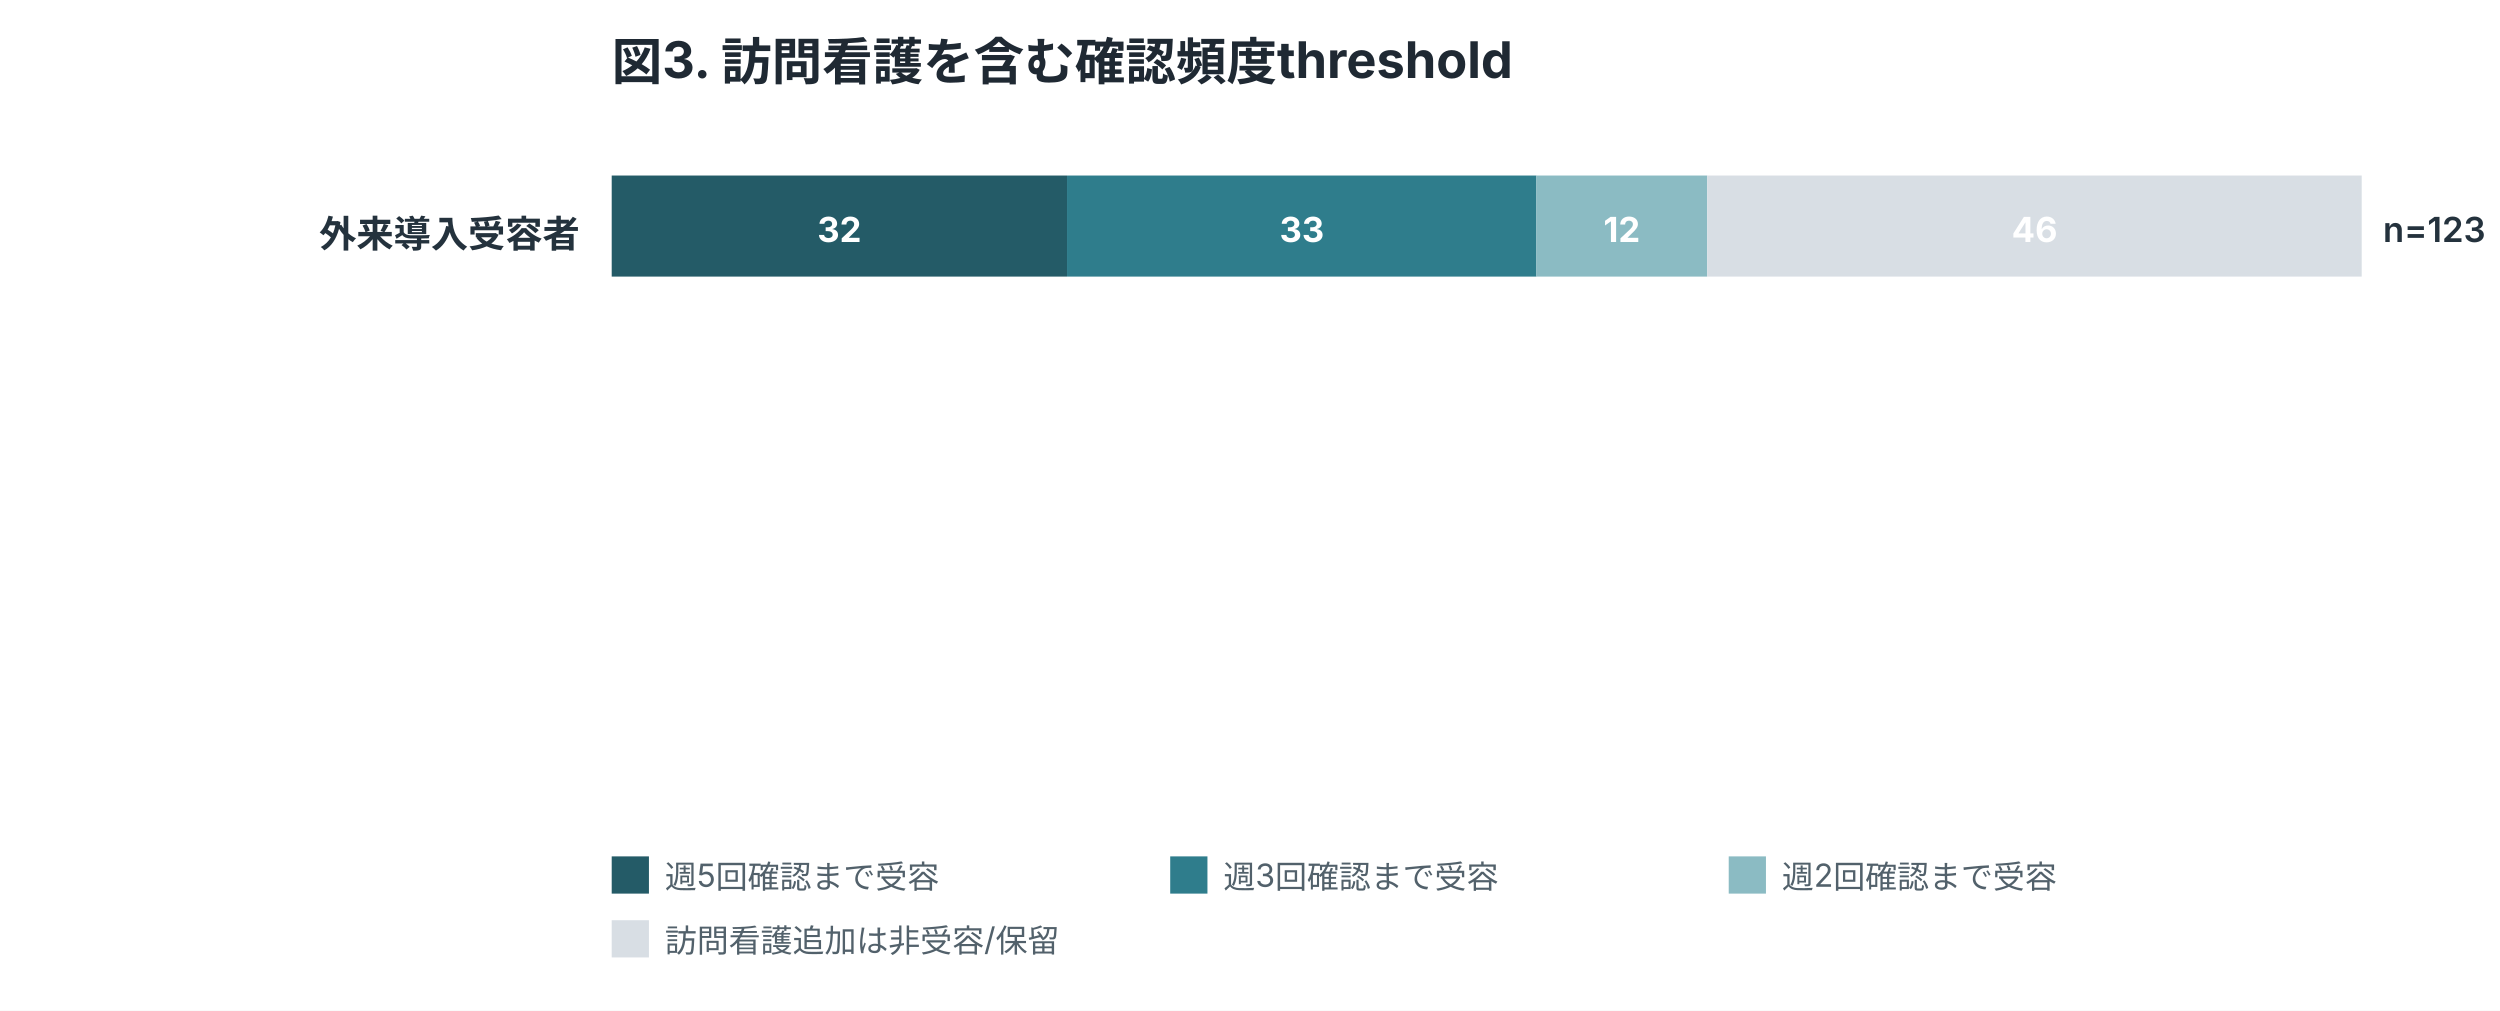
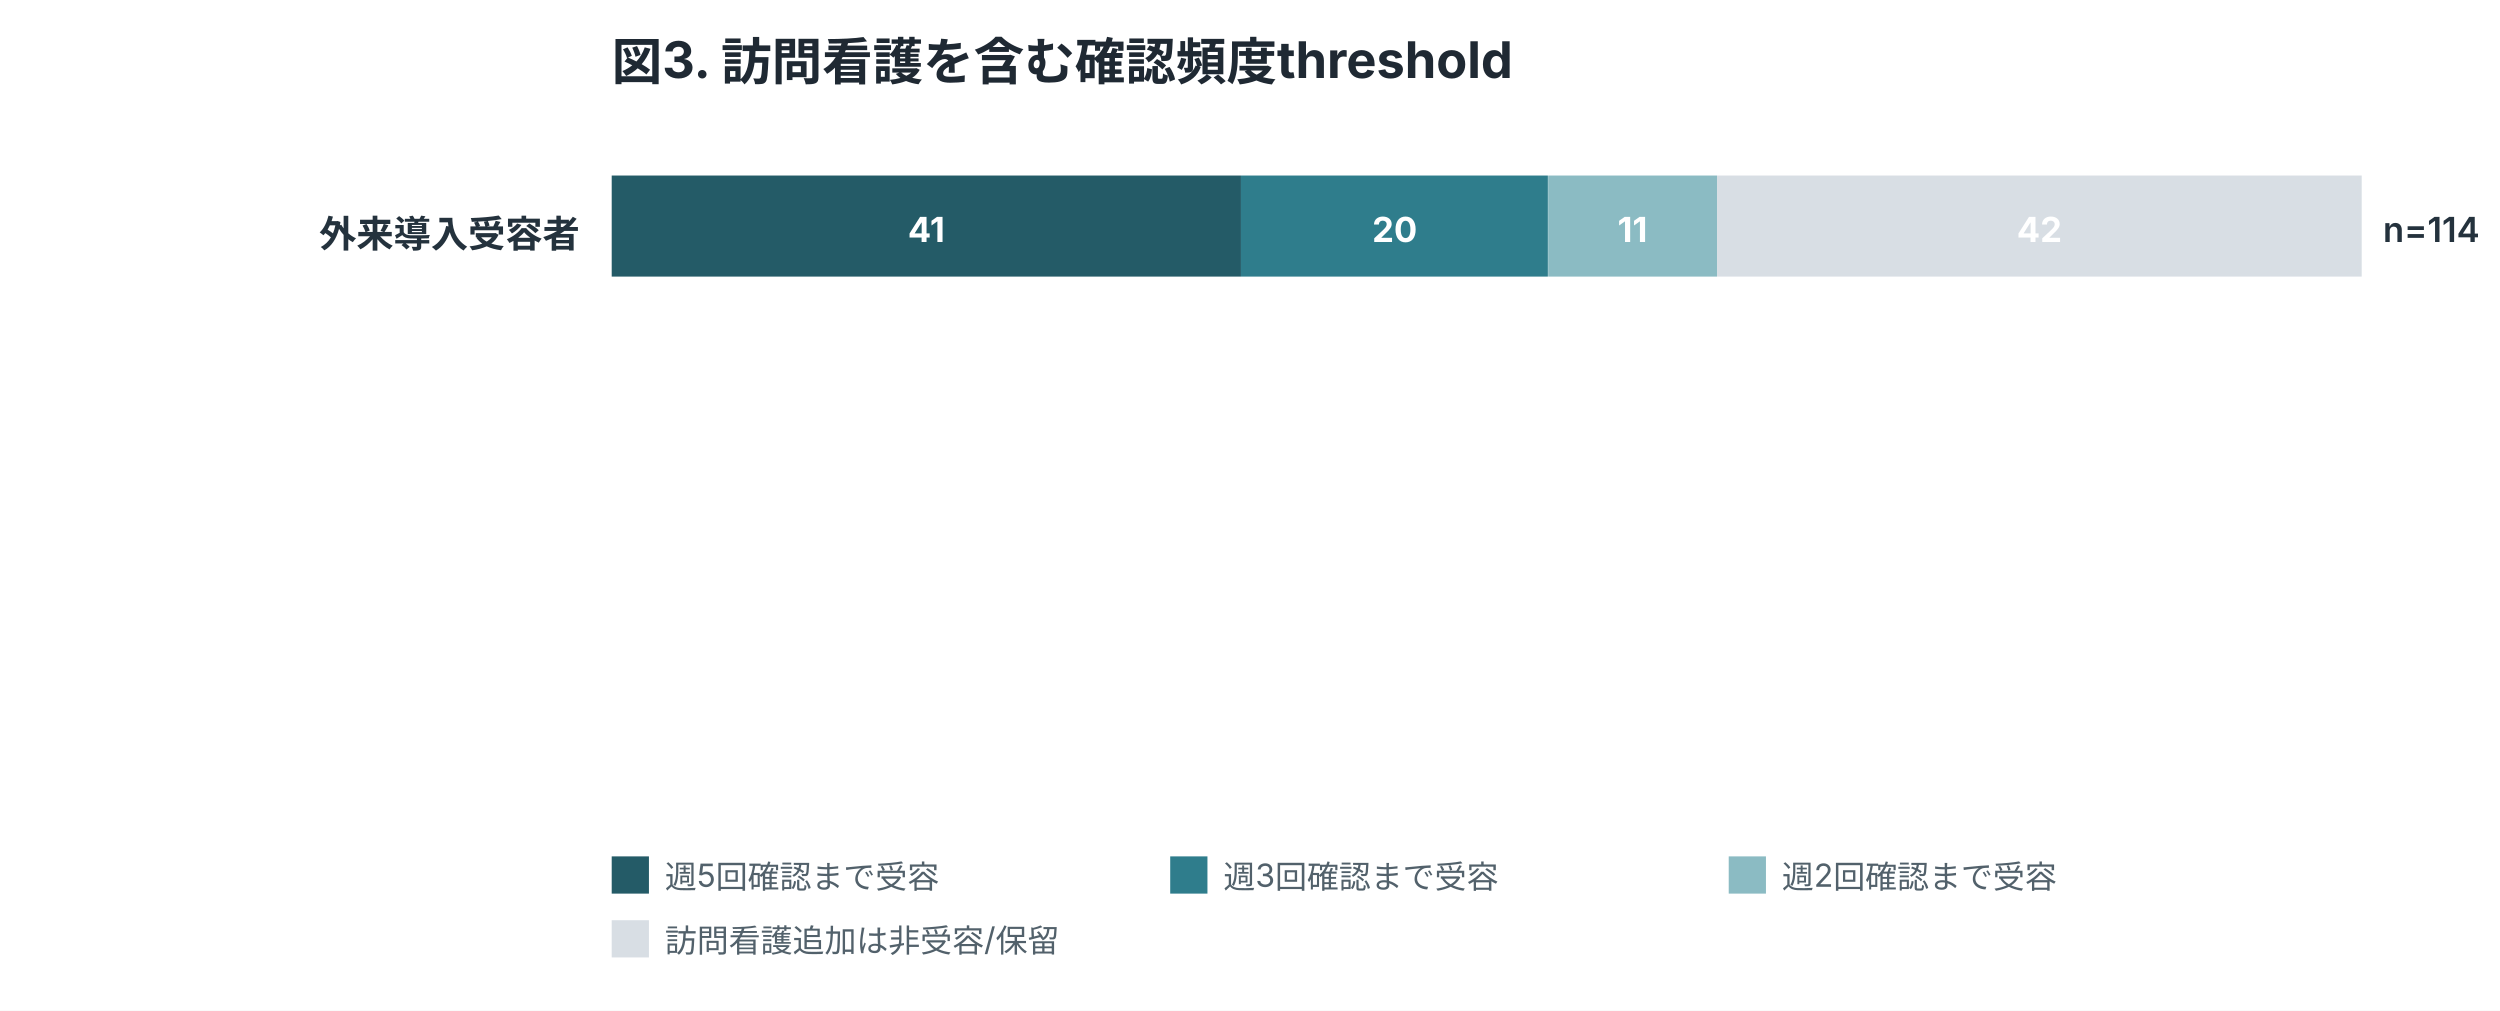
<svg xmlns="http://www.w3.org/2000/svg" width="940" height="380" viewBox="0 0 940 380" role="img">
  <style>
.title{font:700 19px -apple-system,BlinkMacSystemFont,"Segoe UI",sans-serif;fill:#1f2933}
.label{font:600 14px -apple-system,BlinkMacSystemFont,"Segoe UI",sans-serif;fill:#24323d}
.num{font:600 13px -apple-system,BlinkMacSystemFont,"Segoe UI",sans-serif;fill:#24323d}
.axis,.legend,.note{font:12px -apple-system,BlinkMacSystemFont,"Segoe UI",sans-serif;fill:#52616b}
.inside{font:700 13px -apple-system,BlinkMacSystemFont,"Segoe UI",sans-serif;fill:white}
.big{font:700 34px -apple-system,BlinkMacSystemFont,"Segoe UI",sans-serif;fill:#1f2933}
</style>
  <rect width="100%" height="100%" fill="white" />
  <text x="230" y="30" class="title">図3. 訪問看護を含む確認頻度threshold</text>
  <text x="218" y="93" text-anchor="end" class="label">外来導入受容者</text>
-   <rect x="230.0" y="66" width="171.2" height="38" fill="#245b67" />
-   <text x="315.6" y="91" text-anchor="middle" class="inside">32</text>
-   <rect x="401.2" y="66" width="176.5" height="38" fill="#2f7d8c" />
-   <text x="489.5" y="91" text-anchor="middle" class="inside">33</text>
-   <rect x="577.7" y="66" width="64.2" height="38" fill="#8bbbc3" />
-   <text x="609.8" y="91" text-anchor="middle" class="inside">12</text>
-   <rect x="641.9" y="66" width="246.1" height="38" fill="#d8dee4" />
-   <text x="765.0" y="91" text-anchor="middle" class="inside">46</text>
-   <text x="896" y="91" class="num">n=123</text>
+   <rect x="230.0" y="66" width="236.6" height="38" fill="#245b67" />
+   <text x="348.3" y="91" text-anchor="middle" class="inside">41</text>
+   <rect x="466.6" y="66" width="115.4" height="38" fill="#2f7d8c" />
+   <text x="524.4" y="91" text-anchor="middle" class="inside">20</text>
+   <rect x="582.1" y="66" width="63.5" height="38" fill="#8bbbc3" />
+   <text x="613.8" y="91" text-anchor="middle" class="inside">11</text>
+   <rect x="645.6" y="66" width="242.4" height="38" fill="#d8dee4" />
+   <text x="766.8" y="91" text-anchor="middle" class="inside">42</text>
+   <text x="896" y="91" class="num">n=114</text>
  <rect x="230" y="322" width="14" height="14" fill="#245b67" />
  <text x="250" y="334" class="legend">週5回確認まで受容</text>
  <rect x="440" y="322" width="14" height="14" fill="#2f7d8c" />
  <text x="460" y="334" class="legend">週3回確認まで受容</text>
  <rect x="650" y="322" width="14" height="14" fill="#8bbbc3" />
  <text x="670" y="334" class="legend">週2回確認まで受容</text>
  <rect x="230" y="346" width="14" height="14" fill="#d8dee4" />
  <text x="250" y="358" class="legend">訪問看護追加は非受容/保留</text>
</svg>
